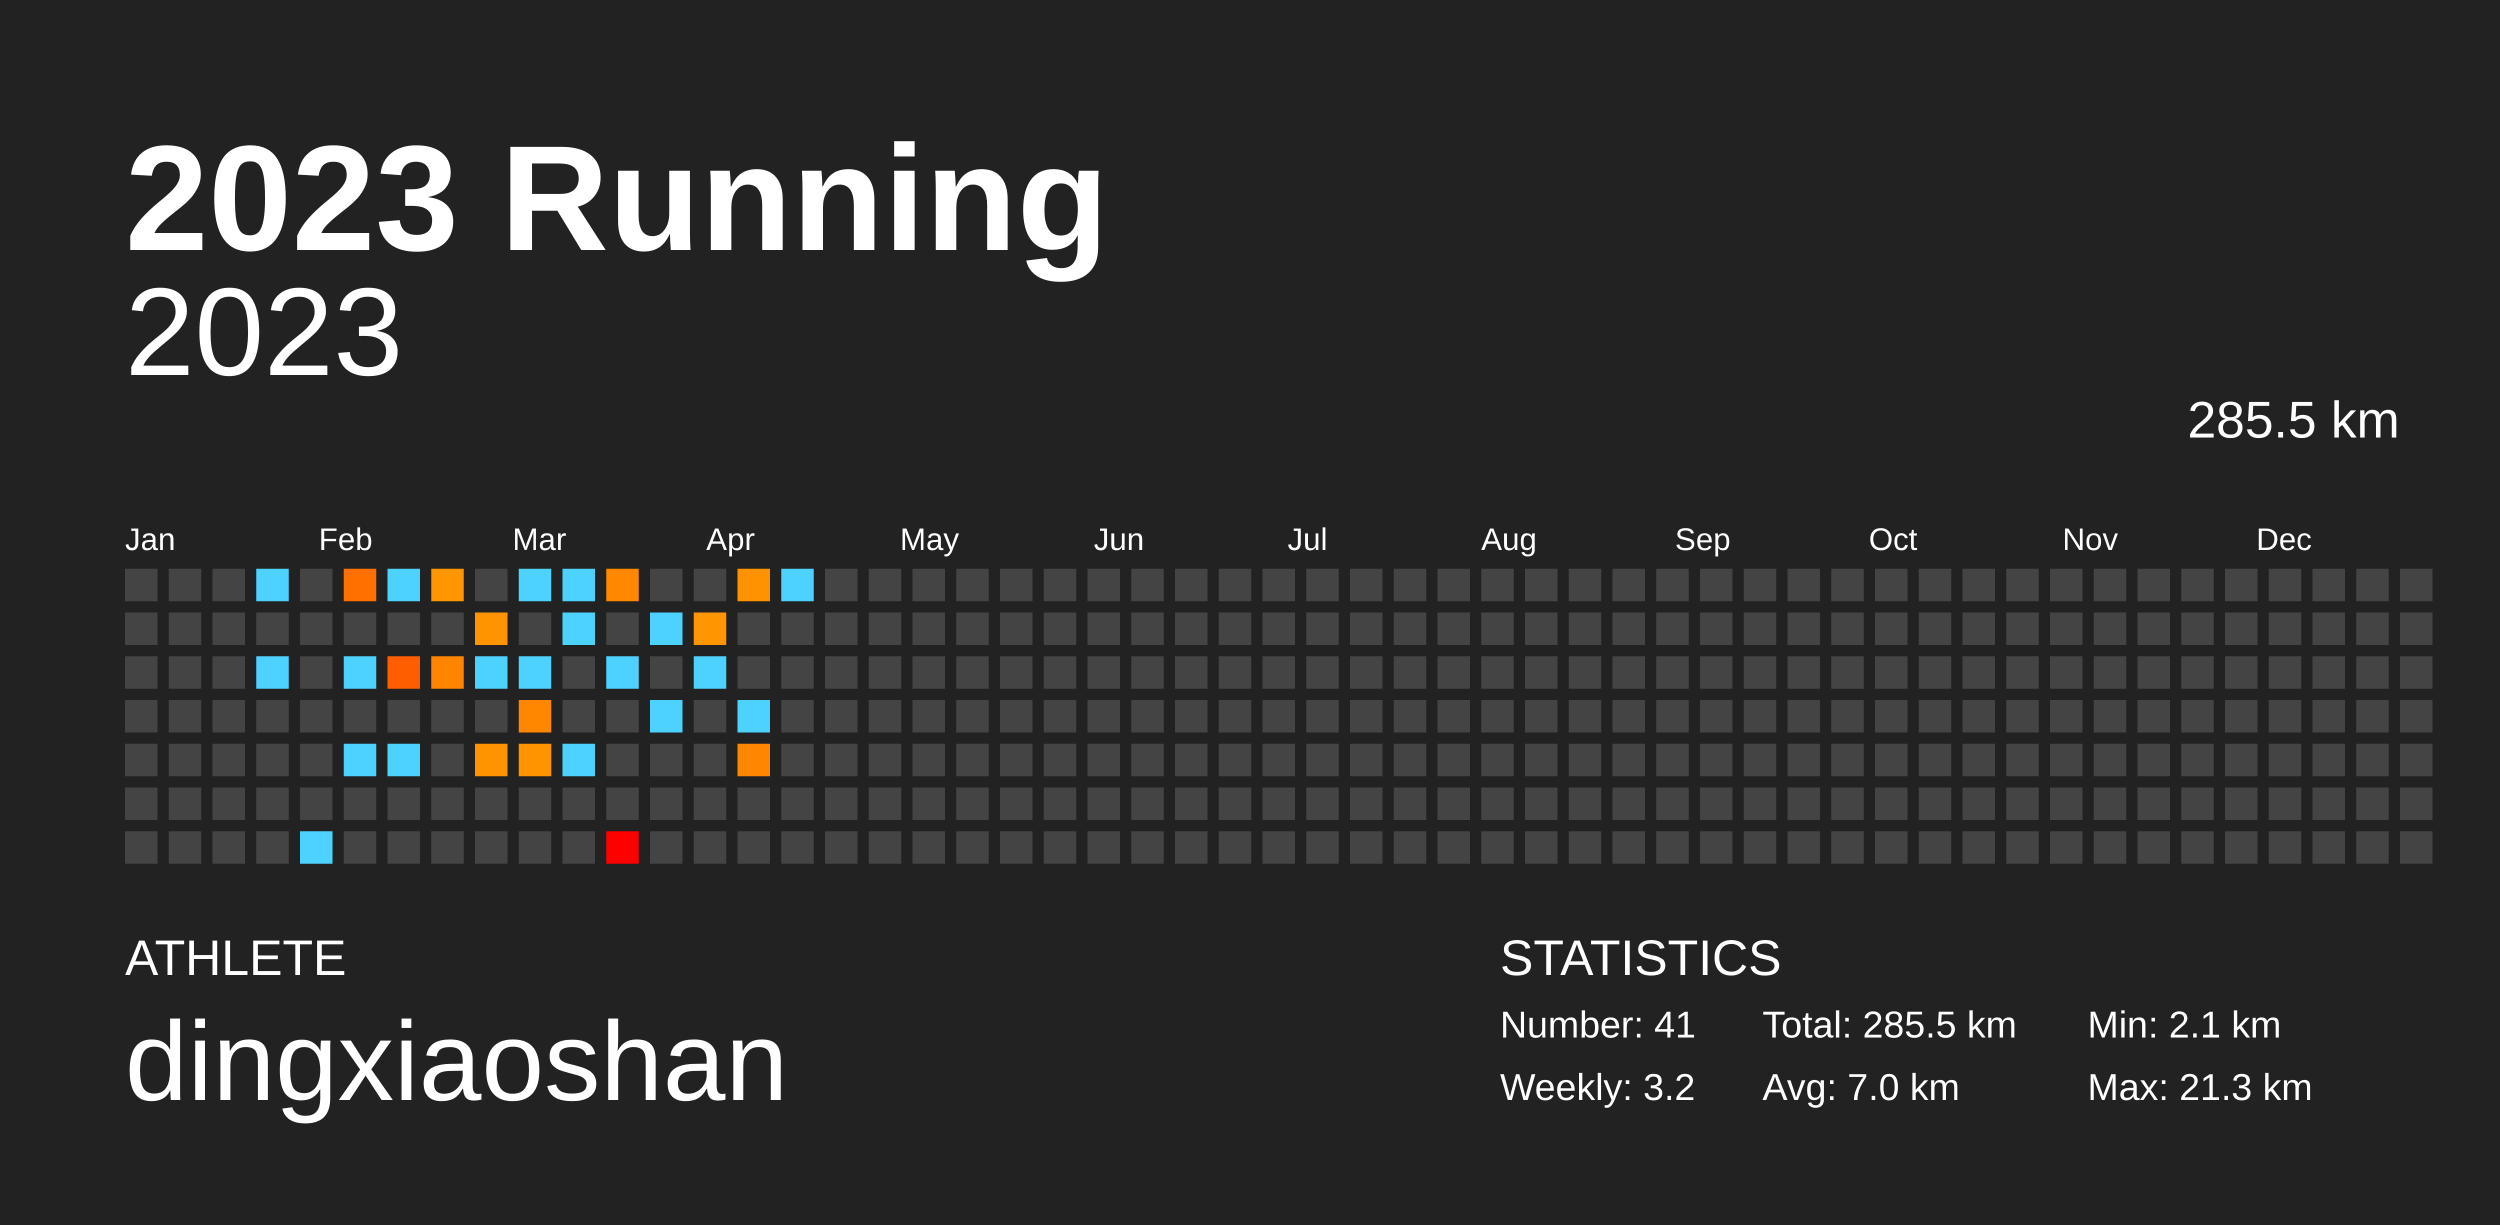
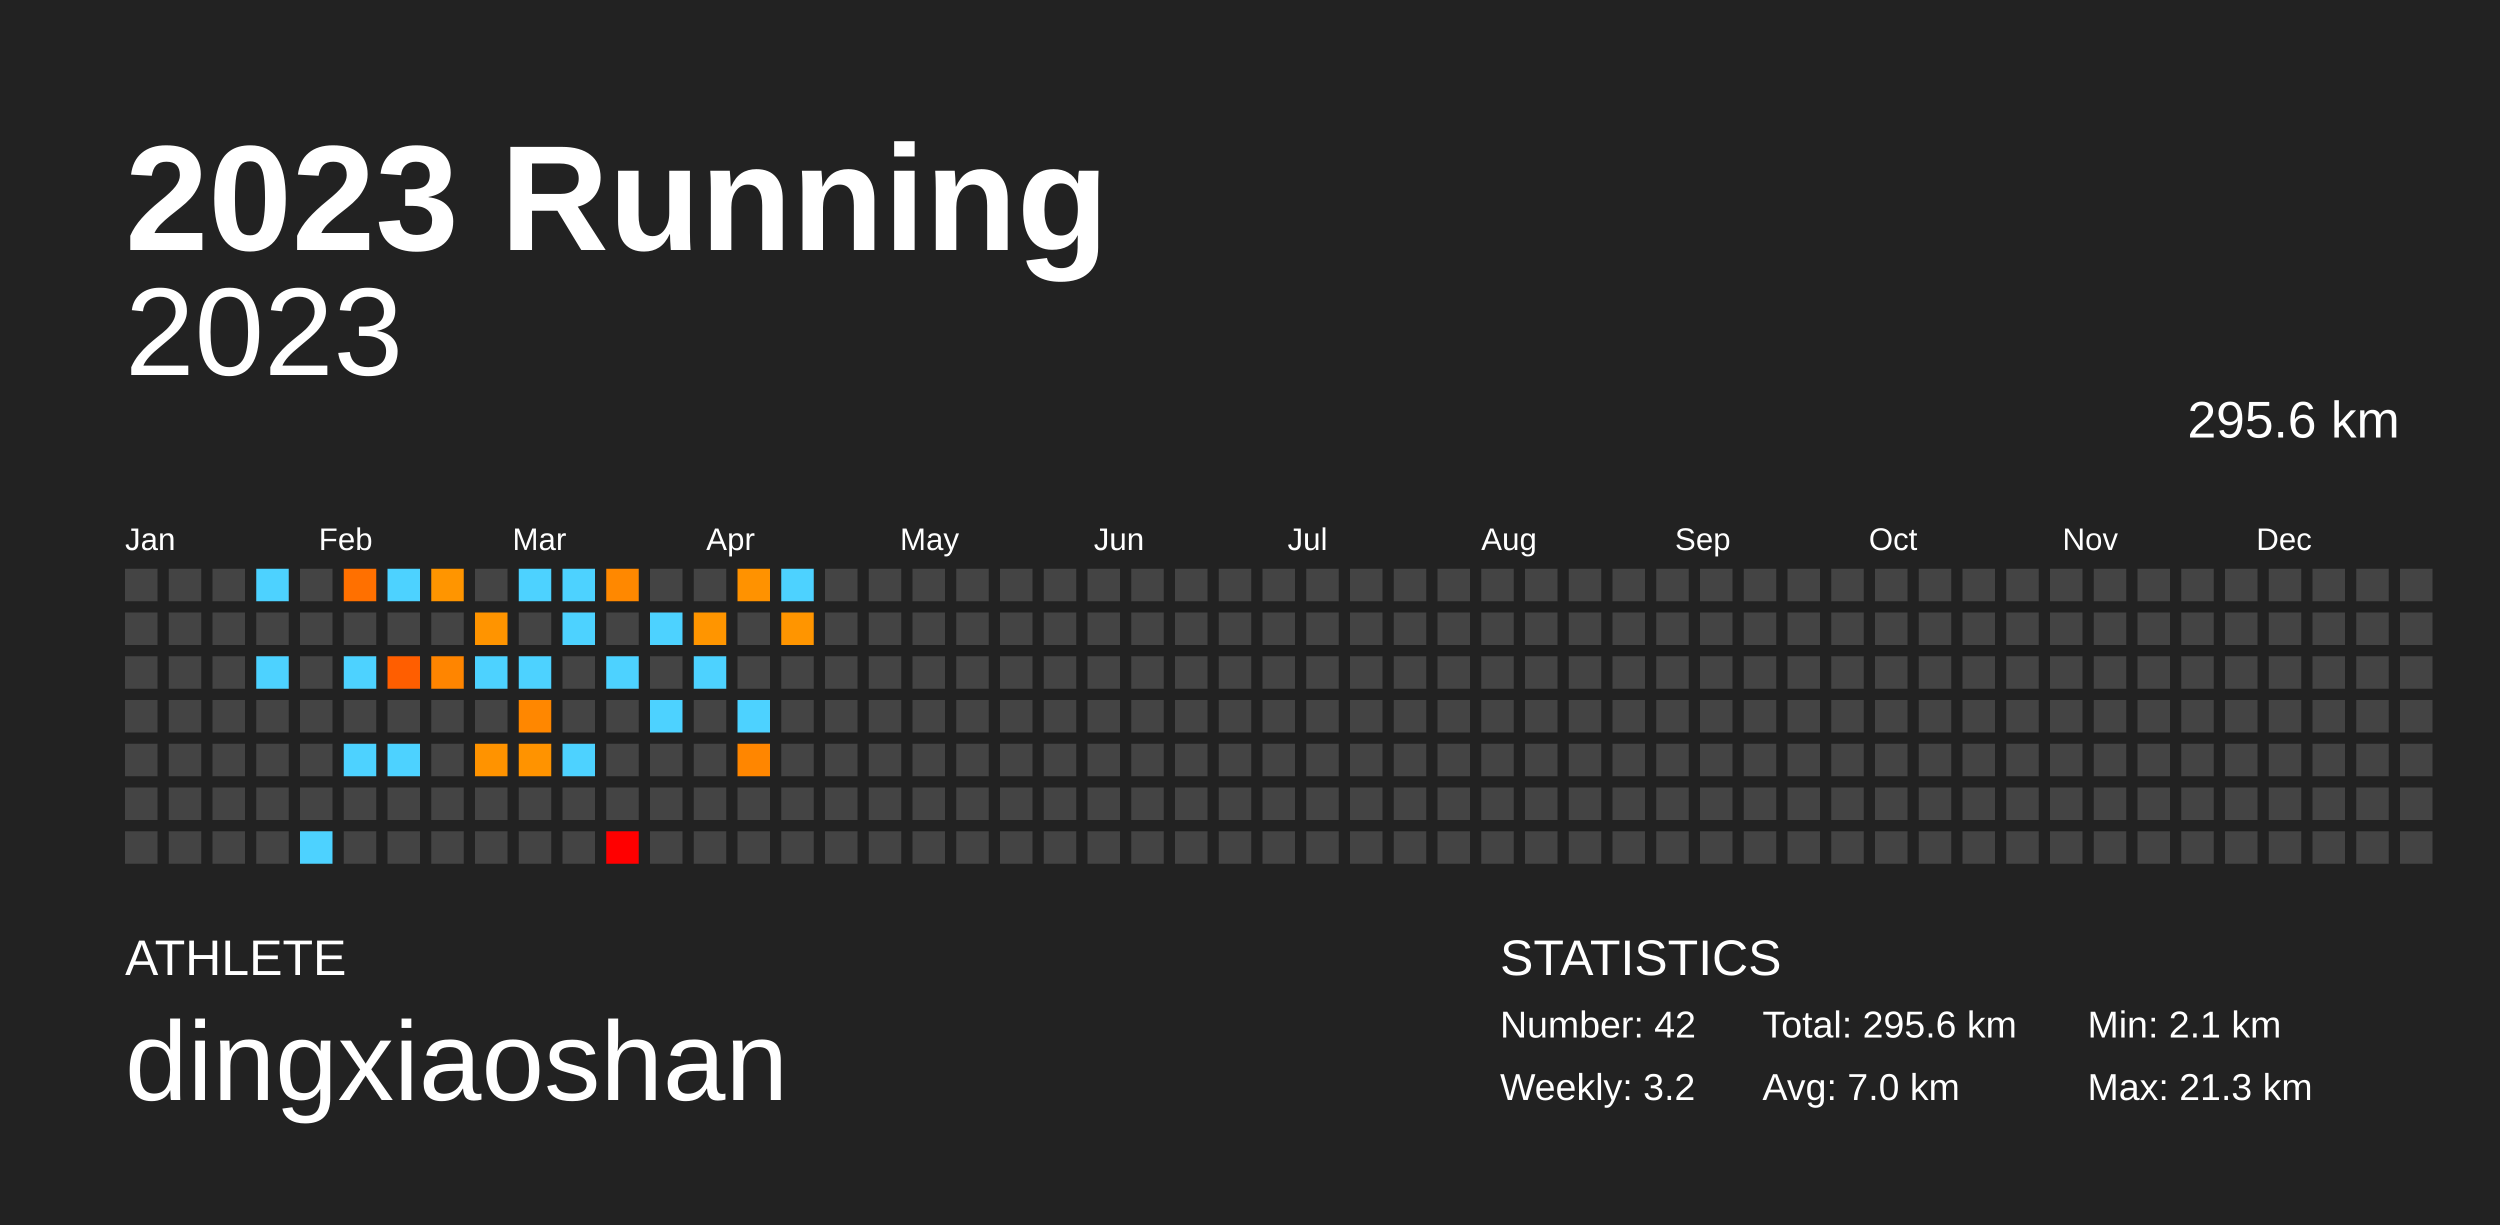
<svg xmlns="http://www.w3.org/2000/svg" baseProfile="full" height="98mm" version="1.1" viewBox="0,0,200,98" width="200mm">
  <defs />
  <rect fill="#222222" height="98" width="200" x="0" y="0" />
  <text fill="#FFFFFF" style="font-size:12px; font-family:Arial; font-weight:bold;" x="10" y="20">2023 Running</text>
  <text fill="#FFFFFF" style="font-size:4px; font-family:Arial" x="10" y="78">ATHLETE</text>
  <text fill="#FFFFFF" style="font-size:9px; font-family:Arial" x="10" y="88">dingxiaoshan</text>
  <text fill="#FFFFFF" style="font-size:4px; font-family:Arial" x="120" y="78">STATISTICS</text>
-   <text fill="#FFFFFF" style="font-size:3px; font-family:Arial" x="120" y="83">Number: 41</text>
+   <text fill="#FFFFFF" style="font-size:3px; font-family:Arial" x="120" y="83">Number: 42</text>
  <text fill="#FFFFFF" style="font-size:3px; font-family:Arial" x="120" y="88">Weekly: 3.2</text>
-   <text fill="#FFFFFF" style="font-size:3px; font-family:Arial" x="141" y="83">Total: 285.5 km</text>
+   <text fill="#FFFFFF" style="font-size:3px; font-family:Arial" x="141" y="83">Total: 295.6 km</text>
  <text fill="#FFFFFF" style="font-size:3px; font-family:Arial" x="141" y="88">Avg: 7.0 km</text>
  <text fill="#FFFFFF" style="font-size:3px; font-family:Arial" x="167" y="83">Min: 2.1 km</text>
  <text fill="#FFFFFF" style="font-size:3px; font-family:Arial" x="167" y="88">Max: 21.3 km</text>
  <text alignment-baseline="hanging" fill="#FFFFFF" style="font-size:10.0px; font-family:Arial;" x="10" y="30">2023</text>
-   <text alignment-baseline="hanging" fill="#FFFFFF" style="font-size:4.125px; font-family:Arial;" x="175" y="35">285.5 km</text>
+   <text alignment-baseline="hanging" fill="#FFFFFF" style="font-size:4.125px; font-family:Arial;" x="175" y="35">295.6 km</text>
  <text fill="#FFFFFF" style="font-size:2.5px; font-family:Arial" x="10.0" y="44">Jan</text>
  <text fill="#FFFFFF" style="font-size:2.5px; font-family:Arial" x="25.5" y="44">Feb</text>
  <text fill="#FFFFFF" style="font-size:2.5px; font-family:Arial" x="41.0" y="44">Mar</text>
  <text fill="#FFFFFF" style="font-size:2.5px; font-family:Arial" x="56.5" y="44">Apr</text>
  <text fill="#FFFFFF" style="font-size:2.5px; font-family:Arial" x="72.0" y="44">May</text>
  <text fill="#FFFFFF" style="font-size:2.5px; font-family:Arial" x="87.5" y="44">Jun</text>
  <text fill="#FFFFFF" style="font-size:2.5px; font-family:Arial" x="103.0" y="44">Jul</text>
  <text fill="#FFFFFF" style="font-size:2.5px; font-family:Arial" x="118.5" y="44">Aug</text>
  <text fill="#FFFFFF" style="font-size:2.5px; font-family:Arial" x="134.0" y="44">Sep</text>
  <text fill="#FFFFFF" style="font-size:2.5px; font-family:Arial" x="149.5" y="44">Oct</text>
  <text fill="#FFFFFF" style="font-size:2.5px; font-family:Arial" x="165.0" y="44">Nov</text>
  <text fill="#FFFFFF" style="font-size:2.5px; font-family:Arial" x="180.5" y="44">Dec</text>
  <rect fill="#444444" height="2.6" width="2.6" x="10.0" y="45.5" />
  <rect fill="#444444" height="2.6" width="2.6" x="10.0" y="49.0" />
  <rect fill="#444444" height="2.6" width="2.6" x="10.0" y="52.5" />
  <rect fill="#444444" height="2.6" width="2.6" x="10.0" y="56.0" />
  <rect fill="#444444" height="2.6" width="2.6" x="10.0" y="59.5" />
  <rect fill="#444444" height="2.6" width="2.6" x="10.0" y="63.0" />
  <rect fill="#444444" height="2.6" width="2.6" x="10.0" y="66.5" />
  <rect fill="#444444" height="2.6" width="2.6" x="13.5" y="45.5" />
  <rect fill="#444444" height="2.6" width="2.6" x="13.5" y="49.0" />
  <rect fill="#444444" height="2.6" width="2.6" x="13.5" y="52.5" />
  <rect fill="#444444" height="2.6" width="2.6" x="13.5" y="56.0" />
  <rect fill="#444444" height="2.6" width="2.6" x="13.5" y="59.5" />
  <rect fill="#444444" height="2.6" width="2.6" x="13.5" y="63.0" />
  <rect fill="#444444" height="2.6" width="2.6" x="13.5" y="66.5" />
  <rect fill="#444444" height="2.6" width="2.6" x="17.0" y="45.5" />
  <rect fill="#444444" height="2.6" width="2.6" x="17.0" y="49.0" />
  <rect fill="#444444" height="2.6" width="2.6" x="17.0" y="52.5" />
  <rect fill="#444444" height="2.6" width="2.6" x="17.0" y="56.0" />
  <rect fill="#444444" height="2.6" width="2.6" x="17.0" y="59.5" />
  <rect fill="#444444" height="2.6" width="2.6" x="17.0" y="63.0" />
  <rect fill="#444444" height="2.6" width="2.6" x="17.0" y="66.5" />
  <rect fill="#4dd2ff" height="2.6" width="2.6" x="20.5" y="45.5" />
  <rect fill="#444444" height="2.6" width="2.6" x="20.5" y="49.0" />
  <rect fill="#4dd2ff" height="2.6" width="2.6" x="20.5" y="52.5" />
  <rect fill="#444444" height="2.6" width="2.6" x="20.5" y="56.0" />
  <rect fill="#444444" height="2.6" width="2.6" x="20.5" y="59.5" />
  <rect fill="#444444" height="2.6" width="2.6" x="20.5" y="63.0" />
  <rect fill="#444444" height="2.6" width="2.6" x="20.5" y="66.5" />
  <rect fill="#444444" height="2.6" width="2.6" x="24.0" y="45.5" />
  <rect fill="#444444" height="2.6" width="2.6" x="24.0" y="49.0" />
  <rect fill="#444444" height="2.6" width="2.6" x="24.0" y="52.5" />
  <rect fill="#444444" height="2.6" width="2.6" x="24.0" y="56.0" />
  <rect fill="#444444" height="2.6" width="2.6" x="24.0" y="59.5" />
  <rect fill="#444444" height="2.6" width="2.6" x="24.0" y="63.0" />
  <rect fill="#4dd2ff" height="2.6" width="2.6" x="24.0" y="66.5" />
  <rect fill="#ff7000" height="2.6" width="2.6" x="27.5" y="45.5" />
  <rect fill="#444444" height="2.6" width="2.6" x="27.5" y="49.0" />
  <rect fill="#4dd2ff" height="2.6" width="2.6" x="27.5" y="52.5" />
  <rect fill="#444444" height="2.6" width="2.6" x="27.5" y="56.0" />
  <rect fill="#4dd2ff" height="2.6" width="2.6" x="27.5" y="59.5" />
  <rect fill="#444444" height="2.6" width="2.6" x="27.5" y="63.0" />
  <rect fill="#444444" height="2.6" width="2.6" x="27.5" y="66.5" />
  <rect fill="#4dd2ff" height="2.6" width="2.6" x="31.0" y="45.5" />
  <rect fill="#444444" height="2.6" width="2.6" x="31.0" y="49.0" />
  <rect fill="#ff5e00" height="2.6" width="2.6" x="31.0" y="52.5" />
  <rect fill="#444444" height="2.6" width="2.6" x="31.0" y="56.0" />
  <rect fill="#4dd2ff" height="2.6" width="2.6" x="31.0" y="59.5" />
  <rect fill="#444444" height="2.6" width="2.6" x="31.0" y="63.0" />
  <rect fill="#444444" height="2.6" width="2.6" x="31.0" y="66.5" />
  <rect fill="#ff9500" height="2.6" width="2.6" x="34.5" y="45.5" />
  <rect fill="#444444" height="2.6" width="2.6" x="34.5" y="49.0" />
  <rect fill="#ff8500" height="2.6" width="2.6" x="34.5" y="52.5" />
  <rect fill="#444444" height="2.6" width="2.6" x="34.5" y="56.0" />
  <rect fill="#444444" height="2.6" width="2.6" x="34.5" y="59.5" />
  <rect fill="#444444" height="2.6" width="2.6" x="34.5" y="63.0" />
  <rect fill="#444444" height="2.6" width="2.6" x="34.5" y="66.5" />
  <rect fill="#444444" height="2.6" width="2.6" x="38.0" y="45.5" />
  <rect fill="#ff9400" height="2.6" width="2.6" x="38.0" y="49.0" />
  <rect fill="#4dd2ff" height="2.6" width="2.6" x="38.0" y="52.5" />
  <rect fill="#444444" height="2.6" width="2.6" x="38.0" y="56.0" />
  <rect fill="#ff9300" height="2.6" width="2.6" x="38.0" y="59.5" />
  <rect fill="#444444" height="2.6" width="2.6" x="38.0" y="63.0" />
  <rect fill="#444444" height="2.6" width="2.6" x="38.0" y="66.5" />
  <rect fill="#4dd2ff" height="2.6" width="2.6" x="41.5" y="45.5" />
  <rect fill="#444444" height="2.6" width="2.6" x="41.5" y="49.0" />
  <rect fill="#4dd2ff" height="2.6" width="2.6" x="41.5" y="52.5" />
  <rect fill="#ff8700" height="2.6" width="2.6" x="41.5" y="56.0" />
  <rect fill="#ff9300" height="2.6" width="2.6" x="41.5" y="59.5" />
  <rect fill="#444444" height="2.6" width="2.6" x="41.5" y="63.0" />
  <rect fill="#444444" height="2.6" width="2.6" x="41.5" y="66.5" />
  <rect fill="#4dd2ff" height="2.6" width="2.6" x="45.0" y="45.5" />
  <rect fill="#4dd2ff" height="2.6" width="2.6" x="45.0" y="49.0" />
  <rect fill="#444444" height="2.6" width="2.6" x="45.0" y="52.5" />
  <rect fill="#444444" height="2.6" width="2.6" x="45.0" y="56.0" />
  <rect fill="#4dd2ff" height="2.6" width="2.6" x="45.0" y="59.5" />
  <rect fill="#444444" height="2.6" width="2.6" x="45.0" y="63.0" />
  <rect fill="#444444" height="2.6" width="2.6" x="45.0" y="66.5" />
  <rect fill="#ff8800" height="2.6" width="2.6" x="48.5" y="45.5" />
  <rect fill="#444444" height="2.6" width="2.6" x="48.5" y="49.0" />
  <rect fill="#4dd2ff" height="2.6" width="2.6" x="48.5" y="52.5" />
  <rect fill="#444444" height="2.6" width="2.6" x="48.5" y="56.0" />
  <rect fill="#444444" height="2.6" width="2.6" x="48.5" y="59.5" />
  <rect fill="#444444" height="2.6" width="2.6" x="48.5" y="63.0" />
  <rect fill="red" height="2.6" width="2.6" x="48.5" y="66.5" />
  <rect fill="#444444" height="2.6" width="2.6" x="52.0" y="45.5" />
  <rect fill="#4dd2ff" height="2.6" width="2.6" x="52.0" y="49.0" />
  <rect fill="#444444" height="2.6" width="2.6" x="52.0" y="52.5" />
  <rect fill="#4dd2ff" height="2.6" width="2.6" x="52.0" y="56.0" />
  <rect fill="#444444" height="2.6" width="2.6" x="52.0" y="59.5" />
  <rect fill="#444444" height="2.6" width="2.6" x="52.0" y="63.0" />
  <rect fill="#444444" height="2.6" width="2.6" x="52.0" y="66.5" />
  <rect fill="#444444" height="2.6" width="2.6" x="55.5" y="45.5" />
  <rect fill="#ff9500" height="2.6" width="2.6" x="55.5" y="49.0" />
  <rect fill="#4dd2ff" height="2.6" width="2.6" x="55.5" y="52.5" />
  <rect fill="#444444" height="2.6" width="2.6" x="55.5" y="56.0" />
  <rect fill="#444444" height="2.6" width="2.6" x="55.5" y="59.5" />
  <rect fill="#444444" height="2.6" width="2.6" x="55.5" y="63.0" />
  <rect fill="#444444" height="2.6" width="2.6" x="55.5" y="66.5" />
  <rect fill="#ff9200" height="2.6" width="2.6" x="59.0" y="45.5" />
  <rect fill="#444444" height="2.6" width="2.6" x="59.0" y="49.0" />
  <rect fill="#444444" height="2.6" width="2.6" x="59.0" y="52.5" />
  <rect fill="#4dd2ff" height="2.6" width="2.6" x="59.0" y="56.0" />
  <rect fill="#ff8600" height="2.6" width="2.6" x="59.0" y="59.5" />
  <rect fill="#444444" height="2.6" width="2.6" x="59.0" y="63.0" />
  <rect fill="#444444" height="2.6" width="2.6" x="59.0" y="66.5" />
  <rect fill="#4dd2ff" height="2.6" width="2.6" x="62.5" y="45.5" />
-   <rect fill="#444444" height="2.6" width="2.6" x="62.5" y="49.0" />
+   <rect fill="#ff9500" height="2.6" width="2.6" x="62.5" y="49.0" />
  <rect fill="#444444" height="2.6" width="2.6" x="62.5" y="52.5" />
  <rect fill="#444444" height="2.6" width="2.6" x="62.5" y="56.0" />
  <rect fill="#444444" height="2.6" width="2.6" x="62.5" y="59.5" />
  <rect fill="#444444" height="2.6" width="2.6" x="62.5" y="63.0" />
  <rect fill="#444444" height="2.6" width="2.6" x="62.5" y="66.5" />
  <rect fill="#444444" height="2.6" width="2.6" x="66.0" y="45.5" />
  <rect fill="#444444" height="2.6" width="2.6" x="66.0" y="49.0" />
  <rect fill="#444444" height="2.6" width="2.6" x="66.0" y="52.5" />
  <rect fill="#444444" height="2.6" width="2.6" x="66.0" y="56.0" />
  <rect fill="#444444" height="2.6" width="2.6" x="66.0" y="59.5" />
  <rect fill="#444444" height="2.6" width="2.6" x="66.0" y="63.0" />
  <rect fill="#444444" height="2.6" width="2.6" x="66.0" y="66.5" />
  <rect fill="#444444" height="2.6" width="2.6" x="69.5" y="45.5" />
  <rect fill="#444444" height="2.6" width="2.6" x="69.5" y="49.0" />
  <rect fill="#444444" height="2.6" width="2.6" x="69.5" y="52.5" />
  <rect fill="#444444" height="2.6" width="2.6" x="69.5" y="56.0" />
  <rect fill="#444444" height="2.6" width="2.6" x="69.5" y="59.5" />
  <rect fill="#444444" height="2.6" width="2.6" x="69.5" y="63.0" />
  <rect fill="#444444" height="2.6" width="2.6" x="69.5" y="66.5" />
  <rect fill="#444444" height="2.6" width="2.6" x="73.0" y="45.5" />
  <rect fill="#444444" height="2.6" width="2.6" x="73.0" y="49.0" />
  <rect fill="#444444" height="2.6" width="2.6" x="73.0" y="52.5" />
  <rect fill="#444444" height="2.6" width="2.6" x="73.0" y="56.0" />
  <rect fill="#444444" height="2.6" width="2.6" x="73.0" y="59.5" />
  <rect fill="#444444" height="2.6" width="2.6" x="73.0" y="63.0" />
  <rect fill="#444444" height="2.6" width="2.6" x="73.0" y="66.5" />
  <rect fill="#444444" height="2.6" width="2.6" x="76.5" y="45.5" />
  <rect fill="#444444" height="2.6" width="2.6" x="76.5" y="49.0" />
  <rect fill="#444444" height="2.6" width="2.6" x="76.5" y="52.5" />
  <rect fill="#444444" height="2.6" width="2.6" x="76.5" y="56.0" />
  <rect fill="#444444" height="2.6" width="2.6" x="76.5" y="59.5" />
  <rect fill="#444444" height="2.6" width="2.6" x="76.5" y="63.0" />
  <rect fill="#444444" height="2.6" width="2.6" x="76.5" y="66.5" />
  <rect fill="#444444" height="2.6" width="2.6" x="80.0" y="45.5" />
  <rect fill="#444444" height="2.6" width="2.6" x="80.0" y="49.0" />
  <rect fill="#444444" height="2.6" width="2.6" x="80.0" y="52.5" />
  <rect fill="#444444" height="2.6" width="2.6" x="80.0" y="56.0" />
  <rect fill="#444444" height="2.6" width="2.6" x="80.0" y="59.5" />
  <rect fill="#444444" height="2.6" width="2.6" x="80.0" y="63.0" />
  <rect fill="#444444" height="2.6" width="2.6" x="80.0" y="66.5" />
  <rect fill="#444444" height="2.6" width="2.6" x="83.5" y="45.5" />
  <rect fill="#444444" height="2.6" width="2.6" x="83.5" y="49.0" />
  <rect fill="#444444" height="2.6" width="2.6" x="83.5" y="52.5" />
  <rect fill="#444444" height="2.6" width="2.6" x="83.5" y="56.0" />
  <rect fill="#444444" height="2.6" width="2.6" x="83.5" y="59.5" />
  <rect fill="#444444" height="2.6" width="2.6" x="83.5" y="63.0" />
  <rect fill="#444444" height="2.6" width="2.6" x="83.5" y="66.5" />
  <rect fill="#444444" height="2.6" width="2.6" x="87.0" y="45.5" />
  <rect fill="#444444" height="2.6" width="2.6" x="87.0" y="49.0" />
  <rect fill="#444444" height="2.6" width="2.6" x="87.0" y="52.5" />
  <rect fill="#444444" height="2.6" width="2.6" x="87.0" y="56.0" />
  <rect fill="#444444" height="2.6" width="2.6" x="87.0" y="59.5" />
  <rect fill="#444444" height="2.6" width="2.6" x="87.0" y="63.0" />
  <rect fill="#444444" height="2.6" width="2.6" x="87.0" y="66.5" />
  <rect fill="#444444" height="2.6" width="2.6" x="90.5" y="45.5" />
  <rect fill="#444444" height="2.6" width="2.6" x="90.5" y="49.0" />
  <rect fill="#444444" height="2.6" width="2.6" x="90.5" y="52.5" />
  <rect fill="#444444" height="2.6" width="2.6" x="90.5" y="56.0" />
  <rect fill="#444444" height="2.6" width="2.6" x="90.5" y="59.5" />
  <rect fill="#444444" height="2.6" width="2.6" x="90.5" y="63.0" />
  <rect fill="#444444" height="2.6" width="2.6" x="90.5" y="66.5" />
  <rect fill="#444444" height="2.6" width="2.6" x="94.0" y="45.5" />
  <rect fill="#444444" height="2.6" width="2.6" x="94.0" y="49.0" />
  <rect fill="#444444" height="2.6" width="2.6" x="94.0" y="52.5" />
  <rect fill="#444444" height="2.6" width="2.6" x="94.0" y="56.0" />
  <rect fill="#444444" height="2.6" width="2.6" x="94.0" y="59.5" />
  <rect fill="#444444" height="2.6" width="2.6" x="94.0" y="63.0" />
  <rect fill="#444444" height="2.6" width="2.6" x="94.0" y="66.5" />
  <rect fill="#444444" height="2.6" width="2.6" x="97.5" y="45.5" />
  <rect fill="#444444" height="2.6" width="2.6" x="97.5" y="49.0" />
  <rect fill="#444444" height="2.6" width="2.6" x="97.5" y="52.5" />
  <rect fill="#444444" height="2.6" width="2.6" x="97.5" y="56.0" />
  <rect fill="#444444" height="2.6" width="2.6" x="97.5" y="59.5" />
  <rect fill="#444444" height="2.6" width="2.6" x="97.5" y="63.0" />
  <rect fill="#444444" height="2.6" width="2.6" x="97.5" y="66.5" />
  <rect fill="#444444" height="2.6" width="2.6" x="101.0" y="45.5" />
  <rect fill="#444444" height="2.6" width="2.6" x="101.0" y="49.0" />
  <rect fill="#444444" height="2.6" width="2.6" x="101.0" y="52.5" />
  <rect fill="#444444" height="2.6" width="2.6" x="101.0" y="56.0" />
  <rect fill="#444444" height="2.6" width="2.6" x="101.0" y="59.5" />
  <rect fill="#444444" height="2.6" width="2.6" x="101.0" y="63.0" />
  <rect fill="#444444" height="2.6" width="2.6" x="101.0" y="66.5" />
  <rect fill="#444444" height="2.6" width="2.6" x="104.5" y="45.5" />
  <rect fill="#444444" height="2.6" width="2.6" x="104.5" y="49.0" />
  <rect fill="#444444" height="2.6" width="2.6" x="104.5" y="52.5" />
  <rect fill="#444444" height="2.6" width="2.6" x="104.5" y="56.0" />
  <rect fill="#444444" height="2.6" width="2.6" x="104.5" y="59.5" />
  <rect fill="#444444" height="2.6" width="2.6" x="104.5" y="63.0" />
  <rect fill="#444444" height="2.6" width="2.6" x="104.5" y="66.5" />
  <rect fill="#444444" height="2.6" width="2.6" x="108.0" y="45.5" />
  <rect fill="#444444" height="2.6" width="2.6" x="108.0" y="49.0" />
  <rect fill="#444444" height="2.6" width="2.6" x="108.0" y="52.5" />
  <rect fill="#444444" height="2.6" width="2.6" x="108.0" y="56.0" />
  <rect fill="#444444" height="2.6" width="2.6" x="108.0" y="59.5" />
  <rect fill="#444444" height="2.6" width="2.6" x="108.0" y="63.0" />
  <rect fill="#444444" height="2.6" width="2.6" x="108.0" y="66.5" />
  <rect fill="#444444" height="2.6" width="2.6" x="111.5" y="45.5" />
  <rect fill="#444444" height="2.6" width="2.6" x="111.5" y="49.0" />
  <rect fill="#444444" height="2.6" width="2.6" x="111.5" y="52.5" />
  <rect fill="#444444" height="2.6" width="2.6" x="111.5" y="56.0" />
  <rect fill="#444444" height="2.6" width="2.6" x="111.5" y="59.5" />
  <rect fill="#444444" height="2.6" width="2.6" x="111.5" y="63.0" />
  <rect fill="#444444" height="2.6" width="2.6" x="111.5" y="66.5" />
  <rect fill="#444444" height="2.6" width="2.6" x="115.0" y="45.5" />
  <rect fill="#444444" height="2.6" width="2.6" x="115.0" y="49.0" />
  <rect fill="#444444" height="2.6" width="2.6" x="115.0" y="52.5" />
  <rect fill="#444444" height="2.6" width="2.6" x="115.0" y="56.0" />
  <rect fill="#444444" height="2.6" width="2.6" x="115.0" y="59.5" />
  <rect fill="#444444" height="2.6" width="2.6" x="115.0" y="63.0" />
  <rect fill="#444444" height="2.6" width="2.6" x="115.0" y="66.5" />
  <rect fill="#444444" height="2.6" width="2.6" x="118.5" y="45.5" />
  <rect fill="#444444" height="2.6" width="2.6" x="118.5" y="49.0" />
  <rect fill="#444444" height="2.6" width="2.6" x="118.5" y="52.5" />
  <rect fill="#444444" height="2.6" width="2.6" x="118.5" y="56.0" />
  <rect fill="#444444" height="2.6" width="2.6" x="118.5" y="59.5" />
  <rect fill="#444444" height="2.6" width="2.6" x="118.5" y="63.0" />
  <rect fill="#444444" height="2.6" width="2.6" x="118.5" y="66.5" />
  <rect fill="#444444" height="2.6" width="2.6" x="122.0" y="45.5" />
  <rect fill="#444444" height="2.6" width="2.6" x="122.0" y="49.0" />
  <rect fill="#444444" height="2.6" width="2.6" x="122.0" y="52.5" />
  <rect fill="#444444" height="2.6" width="2.6" x="122.0" y="56.0" />
  <rect fill="#444444" height="2.6" width="2.6" x="122.0" y="59.5" />
  <rect fill="#444444" height="2.6" width="2.6" x="122.0" y="63.0" />
  <rect fill="#444444" height="2.6" width="2.6" x="122.0" y="66.5" />
  <rect fill="#444444" height="2.6" width="2.6" x="125.5" y="45.5" />
  <rect fill="#444444" height="2.6" width="2.6" x="125.5" y="49.0" />
  <rect fill="#444444" height="2.6" width="2.6" x="125.5" y="52.5" />
  <rect fill="#444444" height="2.6" width="2.6" x="125.5" y="56.0" />
  <rect fill="#444444" height="2.6" width="2.6" x="125.5" y="59.5" />
  <rect fill="#444444" height="2.6" width="2.6" x="125.5" y="63.0" />
  <rect fill="#444444" height="2.6" width="2.6" x="125.5" y="66.5" />
  <rect fill="#444444" height="2.6" width="2.6" x="129.0" y="45.5" />
  <rect fill="#444444" height="2.6" width="2.6" x="129.0" y="49.0" />
  <rect fill="#444444" height="2.6" width="2.6" x="129.0" y="52.5" />
  <rect fill="#444444" height="2.6" width="2.6" x="129.0" y="56.0" />
  <rect fill="#444444" height="2.6" width="2.6" x="129.0" y="59.5" />
  <rect fill="#444444" height="2.6" width="2.6" x="129.0" y="63.0" />
  <rect fill="#444444" height="2.6" width="2.6" x="129.0" y="66.5" />
  <rect fill="#444444" height="2.6" width="2.6" x="132.5" y="45.5" />
  <rect fill="#444444" height="2.6" width="2.6" x="132.5" y="49.0" />
  <rect fill="#444444" height="2.6" width="2.6" x="132.5" y="52.5" />
  <rect fill="#444444" height="2.6" width="2.6" x="132.5" y="56.0" />
  <rect fill="#444444" height="2.6" width="2.6" x="132.5" y="59.5" />
  <rect fill="#444444" height="2.6" width="2.6" x="132.5" y="63.0" />
  <rect fill="#444444" height="2.6" width="2.6" x="132.5" y="66.5" />
  <rect fill="#444444" height="2.6" width="2.6" x="136.0" y="45.5" />
  <rect fill="#444444" height="2.6" width="2.6" x="136.0" y="49.0" />
  <rect fill="#444444" height="2.6" width="2.6" x="136.0" y="52.5" />
  <rect fill="#444444" height="2.6" width="2.6" x="136.0" y="56.0" />
  <rect fill="#444444" height="2.6" width="2.6" x="136.0" y="59.5" />
  <rect fill="#444444" height="2.6" width="2.6" x="136.0" y="63.0" />
  <rect fill="#444444" height="2.6" width="2.6" x="136.0" y="66.5" />
  <rect fill="#444444" height="2.6" width="2.6" x="139.5" y="45.5" />
  <rect fill="#444444" height="2.6" width="2.6" x="139.5" y="49.0" />
  <rect fill="#444444" height="2.6" width="2.6" x="139.5" y="52.5" />
  <rect fill="#444444" height="2.6" width="2.6" x="139.5" y="56.0" />
  <rect fill="#444444" height="2.6" width="2.6" x="139.5" y="59.5" />
  <rect fill="#444444" height="2.6" width="2.6" x="139.5" y="63.0" />
  <rect fill="#444444" height="2.6" width="2.6" x="139.5" y="66.5" />
  <rect fill="#444444" height="2.6" width="2.6" x="143.0" y="45.5" />
  <rect fill="#444444" height="2.6" width="2.6" x="143.0" y="49.0" />
  <rect fill="#444444" height="2.6" width="2.6" x="143.0" y="52.5" />
  <rect fill="#444444" height="2.6" width="2.6" x="143.0" y="56.0" />
  <rect fill="#444444" height="2.6" width="2.6" x="143.0" y="59.5" />
  <rect fill="#444444" height="2.6" width="2.6" x="143.0" y="63.0" />
  <rect fill="#444444" height="2.6" width="2.6" x="143.0" y="66.5" />
  <rect fill="#444444" height="2.6" width="2.6" x="146.5" y="45.5" />
  <rect fill="#444444" height="2.6" width="2.6" x="146.5" y="49.0" />
  <rect fill="#444444" height="2.6" width="2.6" x="146.5" y="52.5" />
  <rect fill="#444444" height="2.6" width="2.6" x="146.5" y="56.0" />
  <rect fill="#444444" height="2.6" width="2.6" x="146.5" y="59.5" />
  <rect fill="#444444" height="2.6" width="2.6" x="146.5" y="63.0" />
  <rect fill="#444444" height="2.6" width="2.6" x="146.5" y="66.5" />
  <rect fill="#444444" height="2.6" width="2.6" x="150.0" y="45.5" />
  <rect fill="#444444" height="2.6" width="2.6" x="150.0" y="49.0" />
  <rect fill="#444444" height="2.6" width="2.6" x="150.0" y="52.5" />
  <rect fill="#444444" height="2.6" width="2.6" x="150.0" y="56.0" />
  <rect fill="#444444" height="2.6" width="2.6" x="150.0" y="59.5" />
  <rect fill="#444444" height="2.6" width="2.6" x="150.0" y="63.0" />
  <rect fill="#444444" height="2.6" width="2.6" x="150.0" y="66.5" />
  <rect fill="#444444" height="2.6" width="2.6" x="153.5" y="45.5" />
  <rect fill="#444444" height="2.6" width="2.6" x="153.5" y="49.0" />
  <rect fill="#444444" height="2.6" width="2.6" x="153.5" y="52.5" />
  <rect fill="#444444" height="2.6" width="2.6" x="153.5" y="56.0" />
  <rect fill="#444444" height="2.6" width="2.6" x="153.5" y="59.5" />
  <rect fill="#444444" height="2.6" width="2.6" x="153.5" y="63.0" />
  <rect fill="#444444" height="2.6" width="2.6" x="153.5" y="66.5" />
  <rect fill="#444444" height="2.6" width="2.6" x="157.0" y="45.5" />
  <rect fill="#444444" height="2.6" width="2.6" x="157.0" y="49.0" />
  <rect fill="#444444" height="2.6" width="2.6" x="157.0" y="52.5" />
  <rect fill="#444444" height="2.6" width="2.6" x="157.0" y="56.0" />
  <rect fill="#444444" height="2.6" width="2.6" x="157.0" y="59.5" />
  <rect fill="#444444" height="2.6" width="2.6" x="157.0" y="63.0" />
  <rect fill="#444444" height="2.6" width="2.6" x="157.0" y="66.5" />
  <rect fill="#444444" height="2.6" width="2.6" x="160.5" y="45.5" />
  <rect fill="#444444" height="2.6" width="2.6" x="160.5" y="49.0" />
  <rect fill="#444444" height="2.6" width="2.6" x="160.5" y="52.5" />
  <rect fill="#444444" height="2.6" width="2.6" x="160.5" y="56.0" />
  <rect fill="#444444" height="2.6" width="2.6" x="160.5" y="59.5" />
  <rect fill="#444444" height="2.6" width="2.6" x="160.5" y="63.0" />
  <rect fill="#444444" height="2.6" width="2.6" x="160.5" y="66.5" />
  <rect fill="#444444" height="2.6" width="2.6" x="164.0" y="45.5" />
  <rect fill="#444444" height="2.6" width="2.6" x="164.0" y="49.0" />
  <rect fill="#444444" height="2.6" width="2.6" x="164.0" y="52.5" />
  <rect fill="#444444" height="2.6" width="2.6" x="164.0" y="56.0" />
  <rect fill="#444444" height="2.6" width="2.6" x="164.0" y="59.5" />
  <rect fill="#444444" height="2.6" width="2.6" x="164.0" y="63.0" />
  <rect fill="#444444" height="2.6" width="2.6" x="164.0" y="66.5" />
  <rect fill="#444444" height="2.6" width="2.6" x="167.5" y="45.5" />
  <rect fill="#444444" height="2.6" width="2.6" x="167.5" y="49.0" />
  <rect fill="#444444" height="2.6" width="2.6" x="167.5" y="52.5" />
  <rect fill="#444444" height="2.6" width="2.6" x="167.5" y="56.0" />
  <rect fill="#444444" height="2.6" width="2.6" x="167.5" y="59.5" />
  <rect fill="#444444" height="2.6" width="2.6" x="167.5" y="63.0" />
  <rect fill="#444444" height="2.6" width="2.6" x="167.5" y="66.5" />
  <rect fill="#444444" height="2.6" width="2.6" x="171.0" y="45.5" />
  <rect fill="#444444" height="2.6" width="2.6" x="171.0" y="49.0" />
  <rect fill="#444444" height="2.6" width="2.6" x="171.0" y="52.5" />
  <rect fill="#444444" height="2.6" width="2.6" x="171.0" y="56.0" />
  <rect fill="#444444" height="2.6" width="2.6" x="171.0" y="59.5" />
  <rect fill="#444444" height="2.6" width="2.6" x="171.0" y="63.0" />
  <rect fill="#444444" height="2.6" width="2.6" x="171.0" y="66.5" />
  <rect fill="#444444" height="2.6" width="2.6" x="174.5" y="45.5" />
  <rect fill="#444444" height="2.6" width="2.6" x="174.5" y="49.0" />
  <rect fill="#444444" height="2.6" width="2.6" x="174.5" y="52.5" />
  <rect fill="#444444" height="2.6" width="2.6" x="174.5" y="56.0" />
  <rect fill="#444444" height="2.6" width="2.6" x="174.5" y="59.5" />
  <rect fill="#444444" height="2.6" width="2.6" x="174.5" y="63.0" />
  <rect fill="#444444" height="2.6" width="2.6" x="174.5" y="66.5" />
  <rect fill="#444444" height="2.6" width="2.6" x="178.0" y="45.5" />
  <rect fill="#444444" height="2.6" width="2.6" x="178.0" y="49.0" />
  <rect fill="#444444" height="2.6" width="2.6" x="178.0" y="52.5" />
  <rect fill="#444444" height="2.6" width="2.6" x="178.0" y="56.0" />
  <rect fill="#444444" height="2.6" width="2.6" x="178.0" y="59.5" />
  <rect fill="#444444" height="2.6" width="2.6" x="178.0" y="63.0" />
  <rect fill="#444444" height="2.6" width="2.6" x="178.0" y="66.5" />
  <rect fill="#444444" height="2.6" width="2.6" x="181.5" y="45.5" />
  <rect fill="#444444" height="2.6" width="2.6" x="181.5" y="49.0" />
  <rect fill="#444444" height="2.6" width="2.6" x="181.5" y="52.5" />
  <rect fill="#444444" height="2.6" width="2.6" x="181.5" y="56.0" />
  <rect fill="#444444" height="2.6" width="2.6" x="181.5" y="59.5" />
  <rect fill="#444444" height="2.6" width="2.6" x="181.5" y="63.0" />
  <rect fill="#444444" height="2.6" width="2.6" x="181.5" y="66.5" />
  <rect fill="#444444" height="2.6" width="2.6" x="185.0" y="45.5" />
  <rect fill="#444444" height="2.6" width="2.6" x="185.0" y="49.0" />
  <rect fill="#444444" height="2.6" width="2.6" x="185.0" y="52.5" />
  <rect fill="#444444" height="2.6" width="2.6" x="185.0" y="56.0" />
  <rect fill="#444444" height="2.6" width="2.6" x="185.0" y="59.5" />
  <rect fill="#444444" height="2.6" width="2.6" x="185.0" y="63.0" />
  <rect fill="#444444" height="2.6" width="2.6" x="185.0" y="66.5" />
  <rect fill="#444444" height="2.6" width="2.6" x="188.5" y="45.5" />
  <rect fill="#444444" height="2.6" width="2.6" x="188.5" y="49.0" />
  <rect fill="#444444" height="2.6" width="2.6" x="188.5" y="52.5" />
  <rect fill="#444444" height="2.6" width="2.6" x="188.5" y="56.0" />
  <rect fill="#444444" height="2.6" width="2.6" x="188.5" y="59.5" />
  <rect fill="#444444" height="2.6" width="2.6" x="188.5" y="63.0" />
  <rect fill="#444444" height="2.6" width="2.6" x="188.5" y="66.5" />
  <rect fill="#444444" height="2.6" width="2.6" x="192.0" y="45.5" />
  <rect fill="#444444" height="2.6" width="2.6" x="192.0" y="49.0" />
  <rect fill="#444444" height="2.6" width="2.6" x="192.0" y="52.5" />
  <rect fill="#444444" height="2.6" width="2.6" x="192.0" y="56.0" />
  <rect fill="#444444" height="2.6" width="2.6" x="192.0" y="59.5" />
  <rect fill="#444444" height="2.6" width="2.6" x="192.0" y="63.0" />
  <rect fill="#444444" height="2.6" width="2.6" x="192.0" y="66.5" />
</svg>
